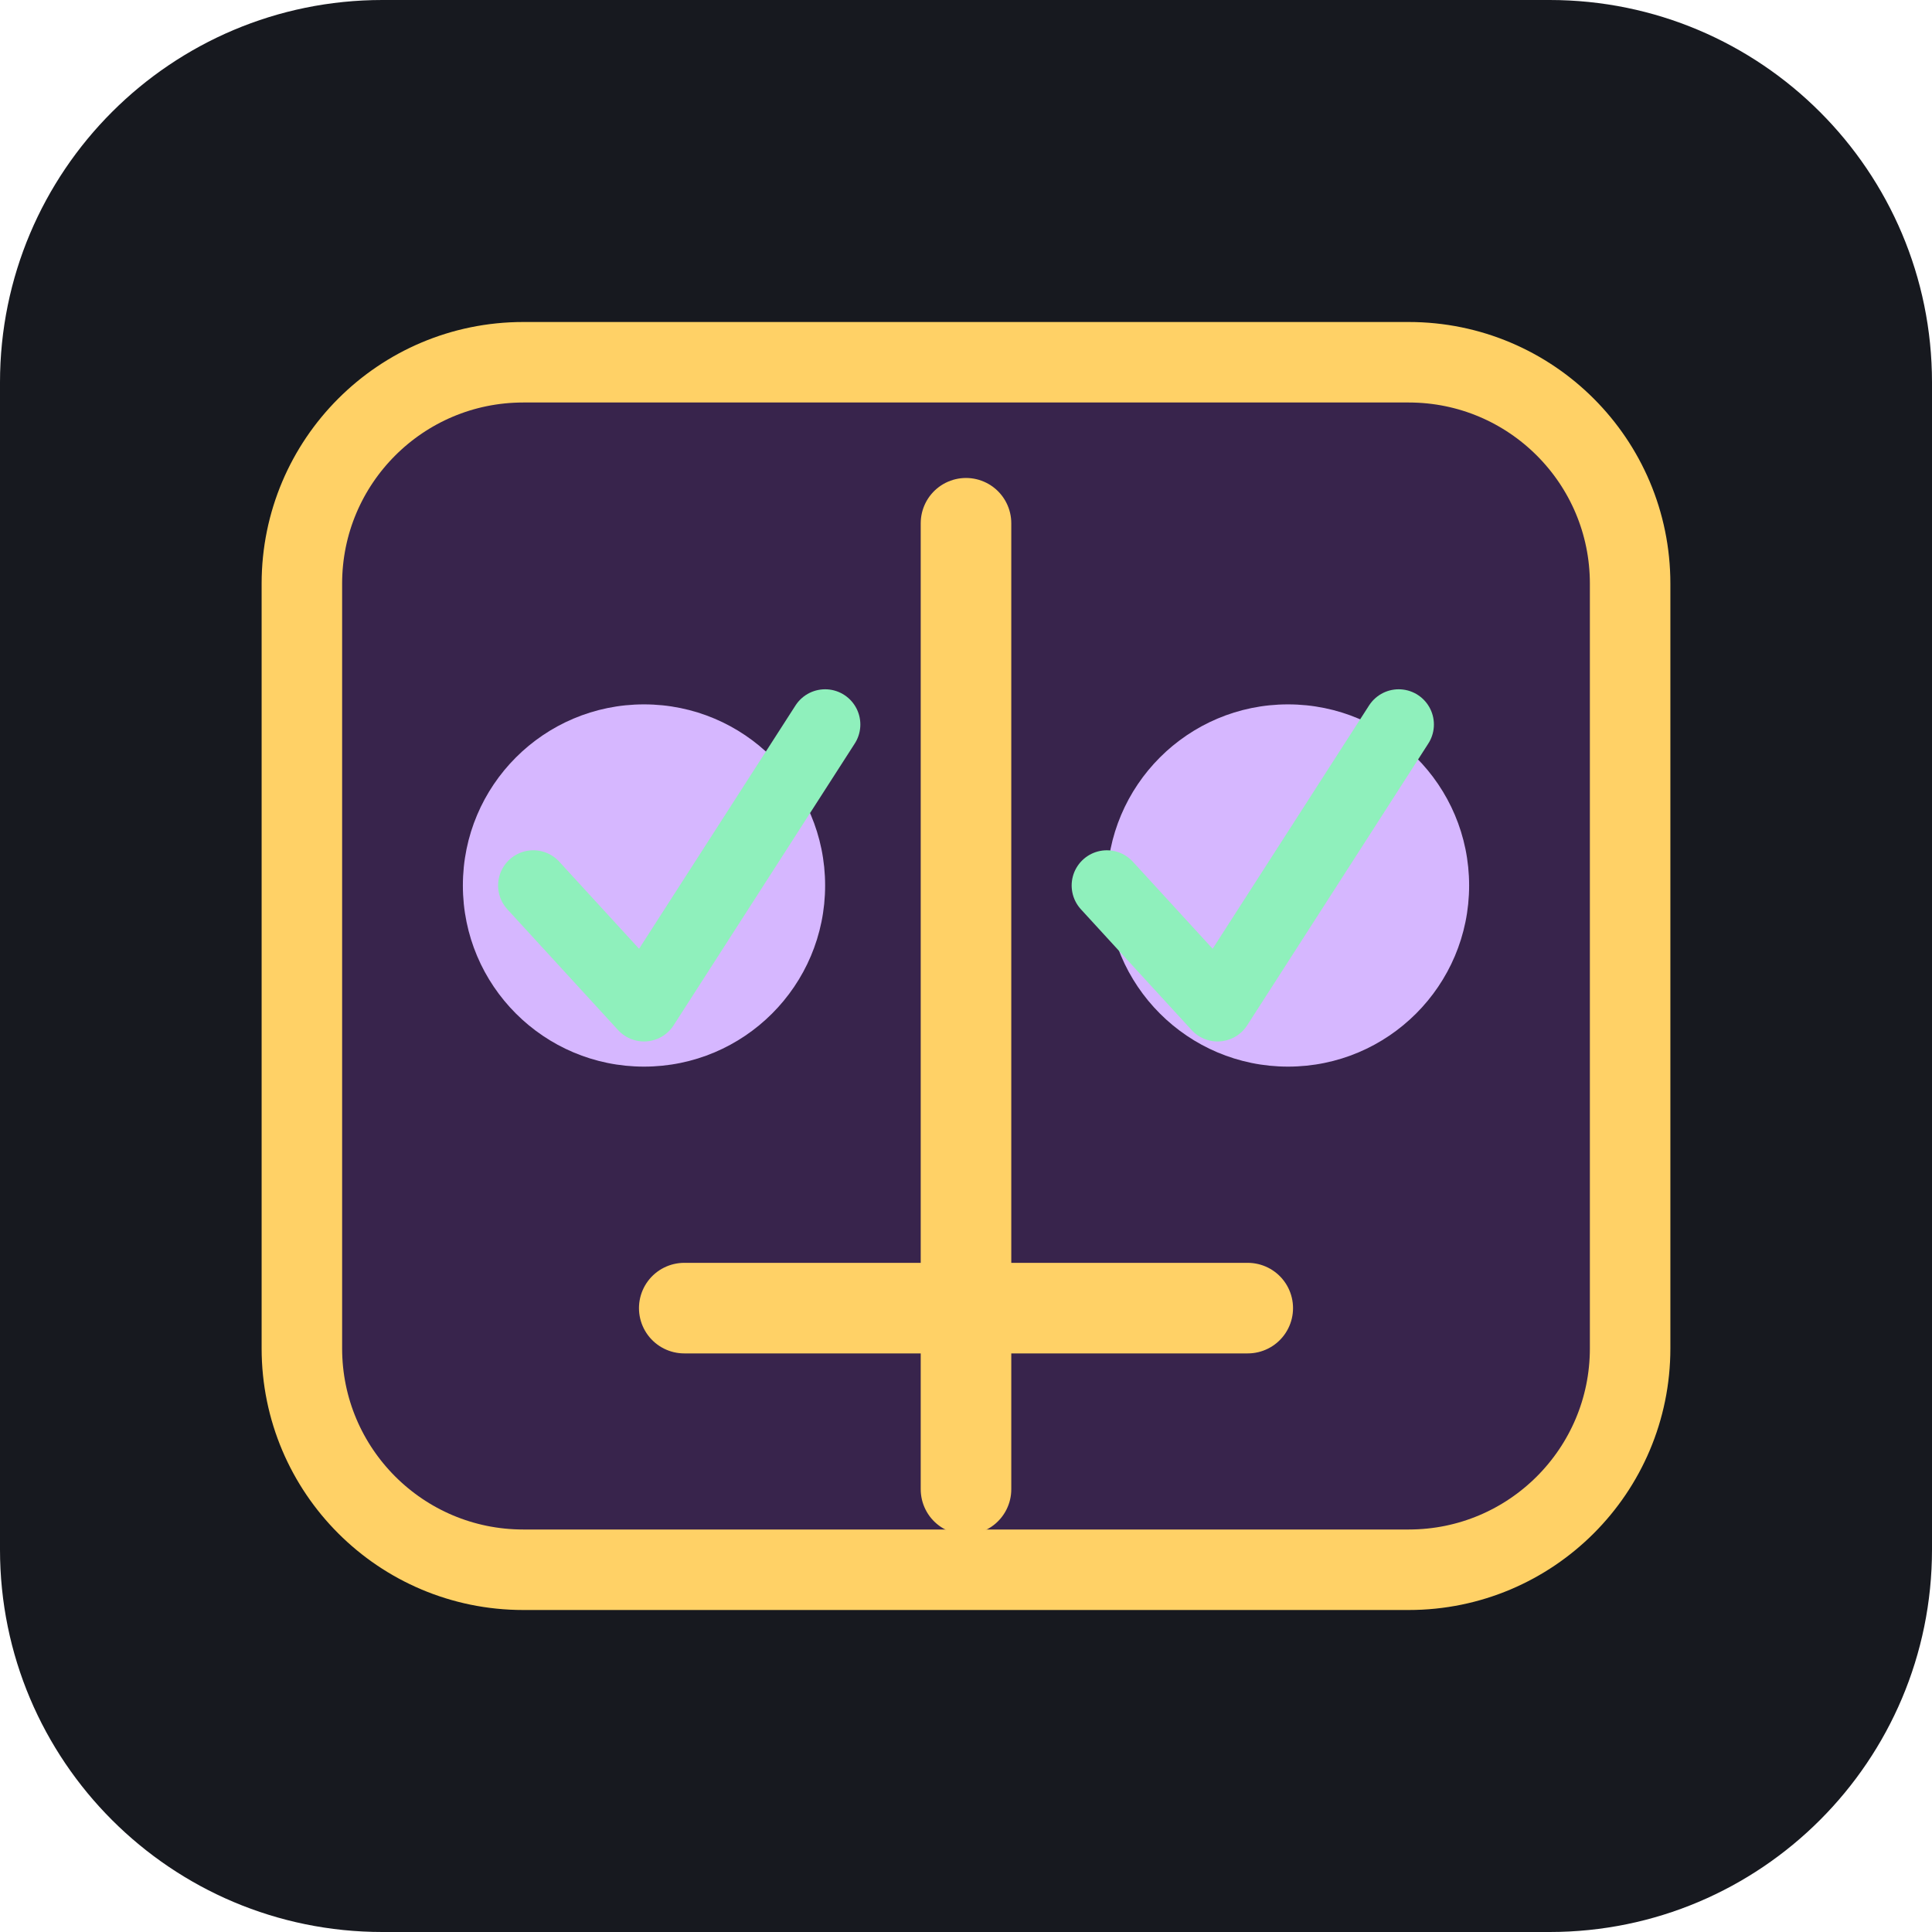
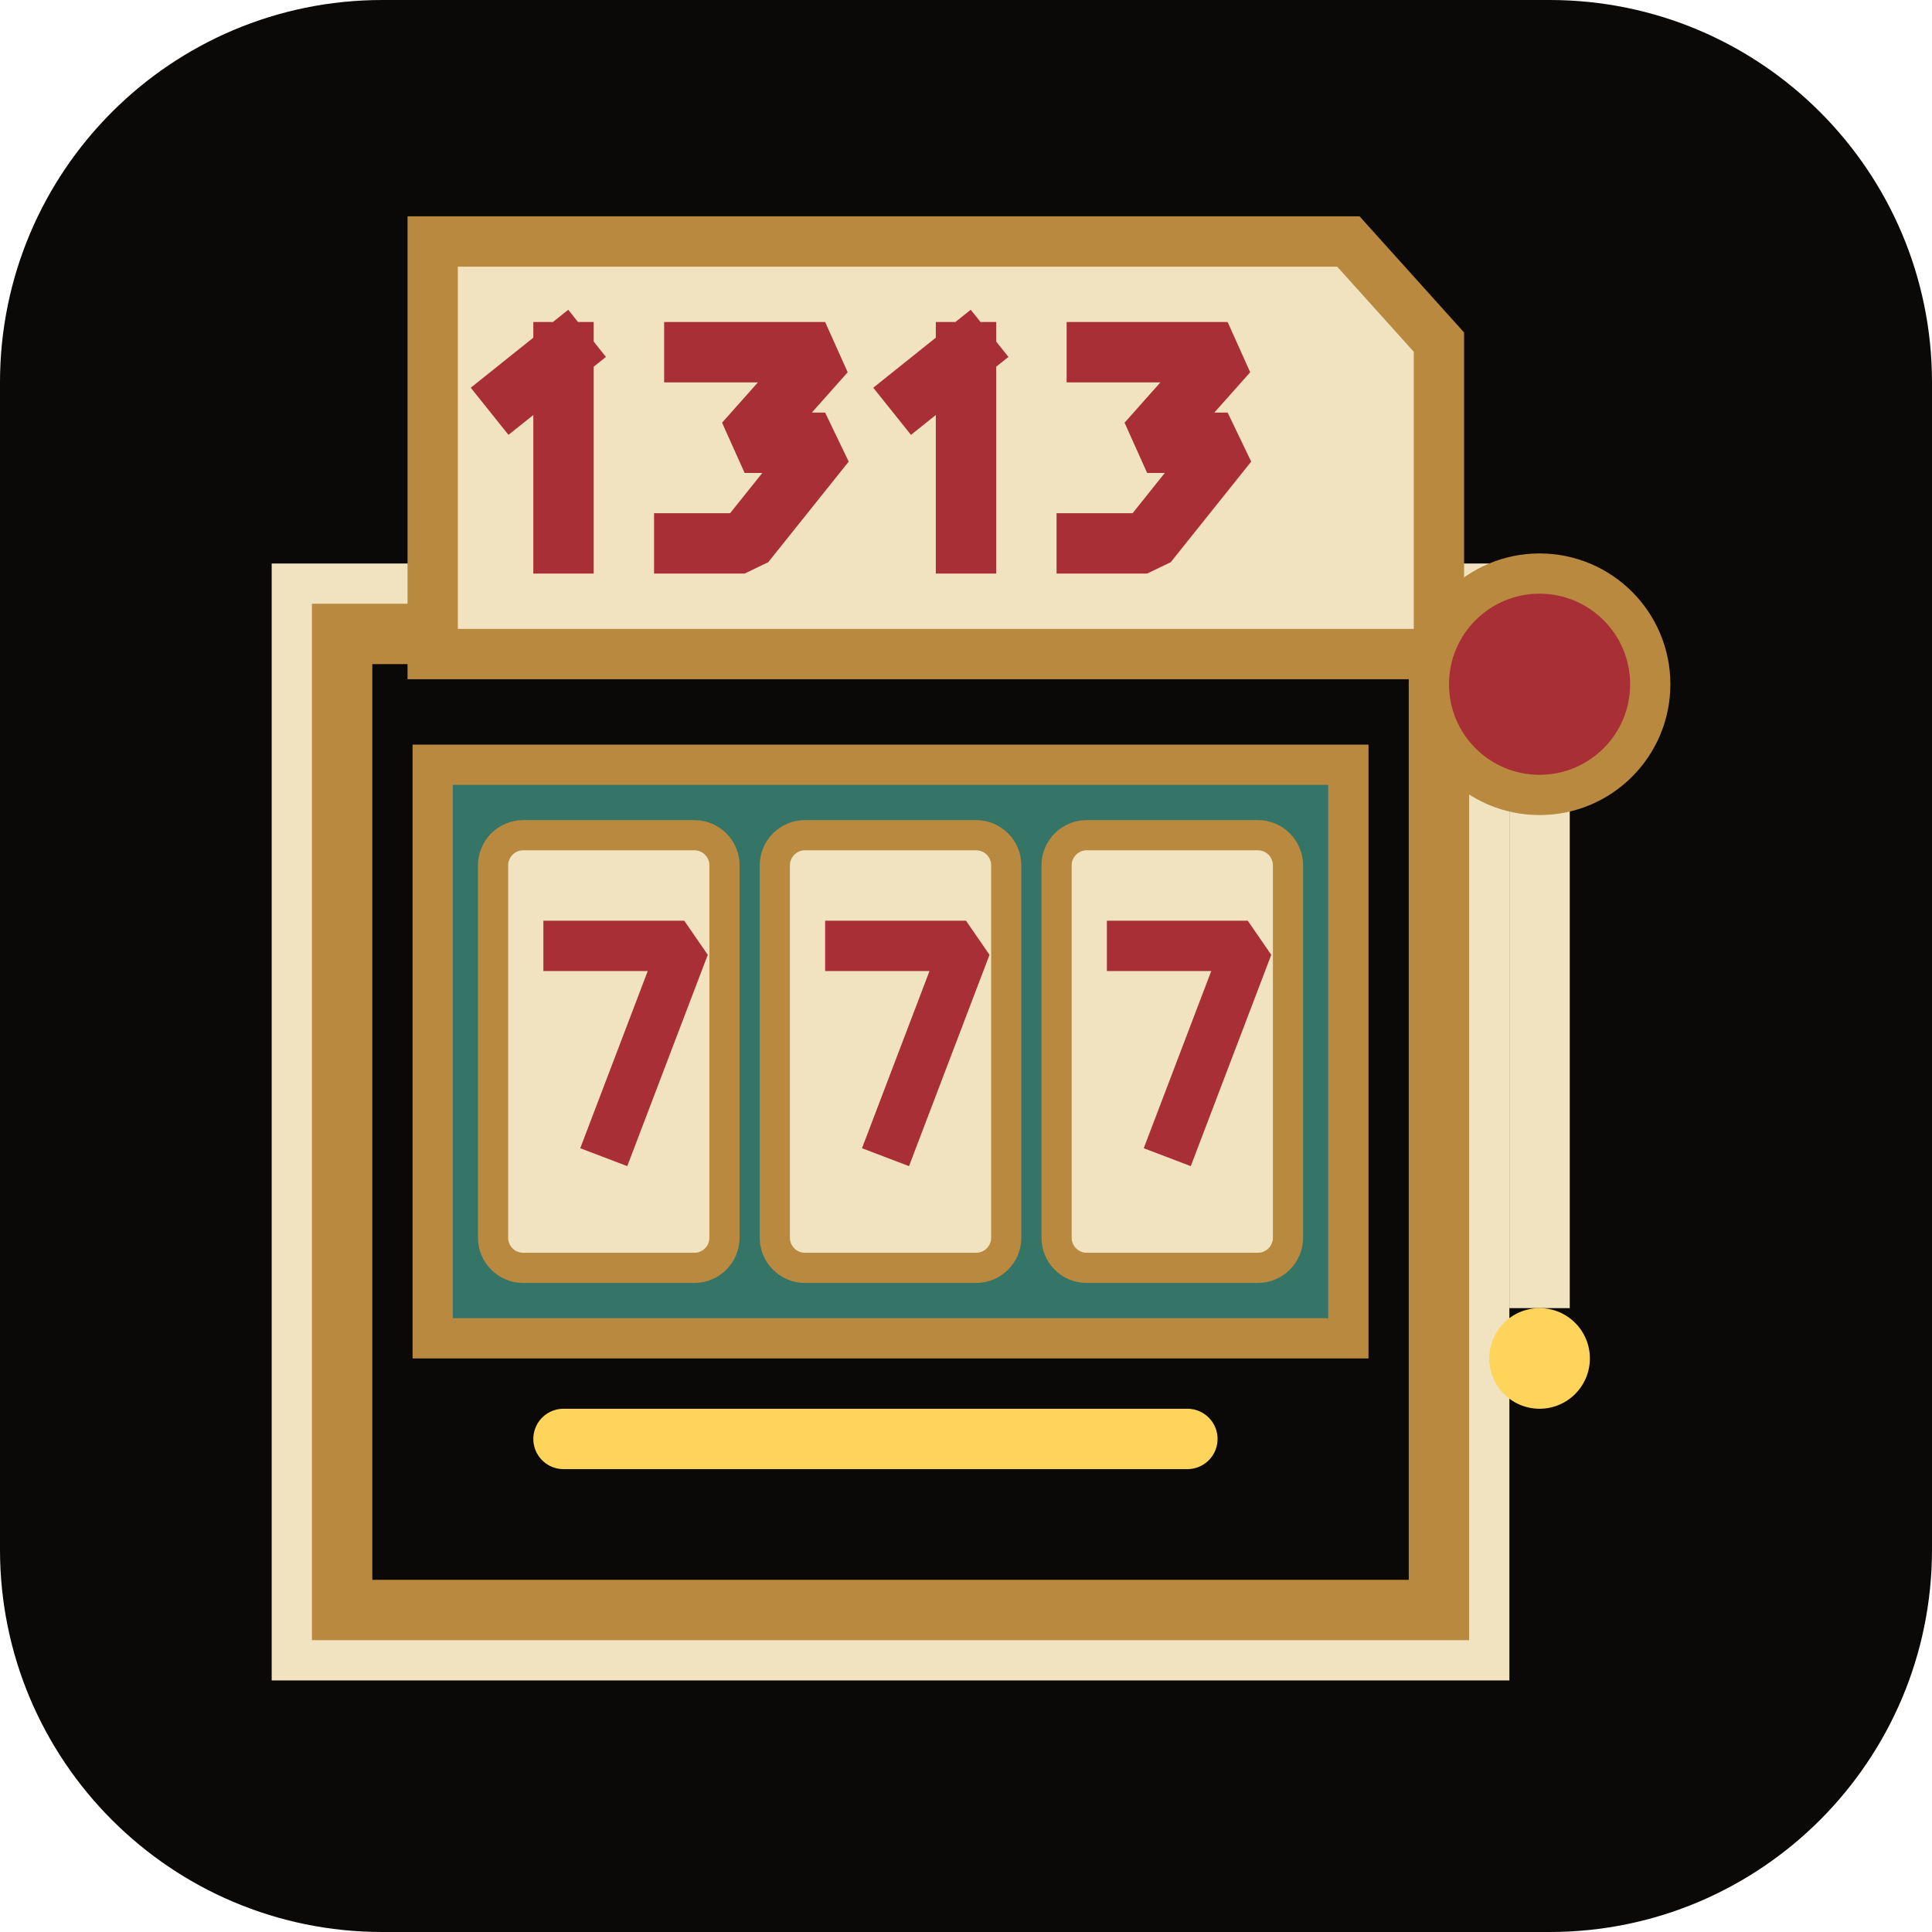
- <svg xmlns="http://www.w3.org/2000/svg" width="192" height="192" viewBox="0 0 192 192" role="img" aria-label="午夜好运酒店图标">
-   <rect width="192" height="192" rx="38" fill="#17191f" />
-   <rect x="30" y="36" width="132" height="120" rx="22" fill="#38244c" stroke="#ffd166" stroke-width="8" />
-   <circle cx="64" cy="88" r="18" fill="#d6b7ff" />
-   <circle cx="128" cy="88" r="18" fill="#d6b7ff" />
-   <path d="M68 130h56M96 52v96" stroke="#ffd166" stroke-width="9" stroke-linecap="round" />
-   <path d="m53 88 11 12 18-28m28 16 11 12 18-28" fill="none" stroke="#8ff0bc" stroke-width="7" stroke-linecap="round" stroke-linejoin="round" />
+ <svg xmlns="http://www.w3.org/2000/svg" width="192" height="192" viewBox="0 0 192 192" role="img" aria-label="午夜好运酒店 1313 房老虎机图标">
+   <rect width="192" height="192" rx="38" fill="#0B0908" />
+   <path d="M29 58h119v107H29z" fill="#B8893E" stroke="#F2E3C0" stroke-width="4" />
+   <path d="M37 66h103v91H37z" fill="#0B0908" />
+   <path d="M43 24h91l9 10v31H43z" fill="#F2E3C0" stroke="#B8893E" stroke-width="5" />
+   <g fill="none" stroke="#A92F36" stroke-width="6" stroke-linecap="square" stroke-linejoin="bevel">
+     <path d="M56 35v19m-5-15 5-4" />
+     <path d="M69 35h13l-8 9h8l-8 10H68" />
+     <path d="M96 35v19m-5-15 5-4" />
+     <path d="M109 35h13l-8 9h8l-8 10h-6" />
+   </g>
+   <path d="M43 76h91v57H43z" fill="#347568" stroke="#B8893E" stroke-width="4" />
+   <g fill="#F2E3C0" stroke="#B8893E" stroke-width="3">
+     <rect x="49" y="83" width="23" height="43" rx="3" />
+     <rect x="77" y="83" width="23" height="43" rx="3" />
+     <rect x="105" y="83" width="23" height="43" rx="3" />
+   </g>
+   <g fill="none" stroke="#A92F36" stroke-width="5" stroke-linejoin="bevel">
+     <path d="M54 94h14l-8 21" />
+     <path d="M82 94h14l-8 21" />
+     <path d="M110 94h14l-8 21" />
+   </g>
+   <path d="M56 143h62" stroke="#FFD45A" stroke-width="6" stroke-linecap="round" />
+   <path d="M153 72v58" stroke="#F2E3C0" stroke-width="6" />
+   <circle cx="153" cy="68" r="11" fill="#A92F36" stroke="#B8893E" stroke-width="4" />
+   <circle cx="153" cy="135" r="5" fill="#FFD45A" />
</svg>
